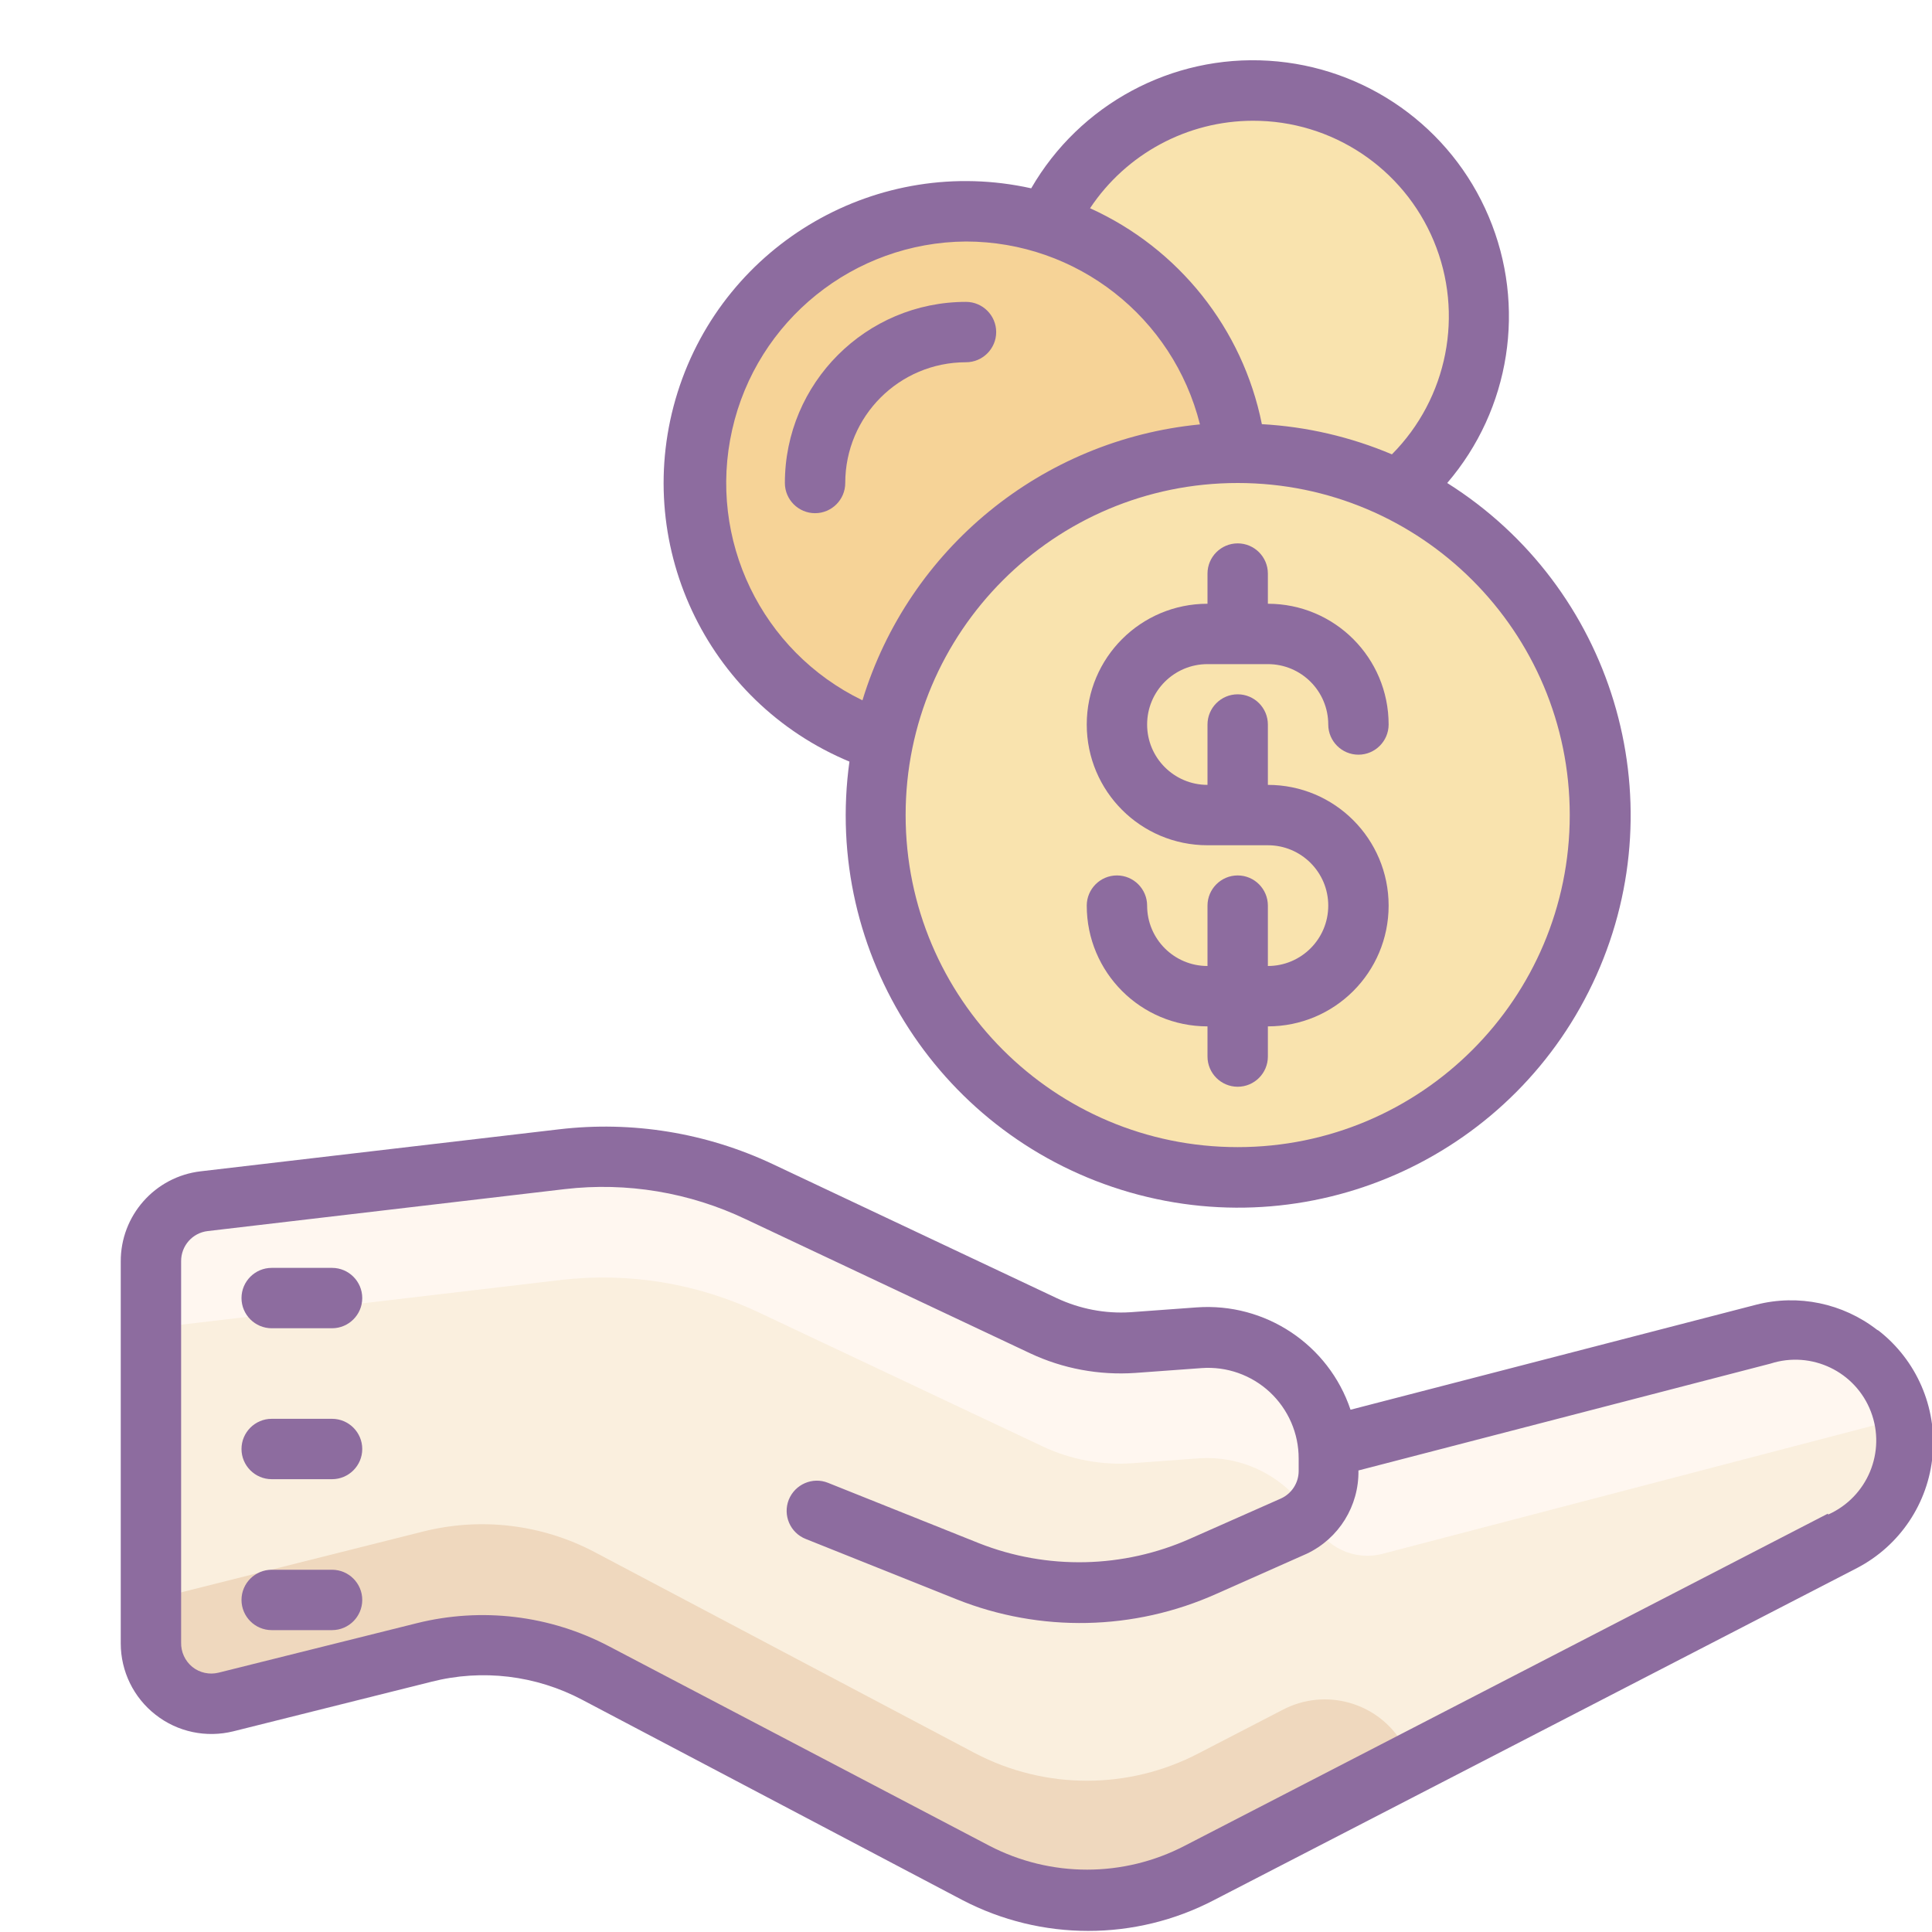
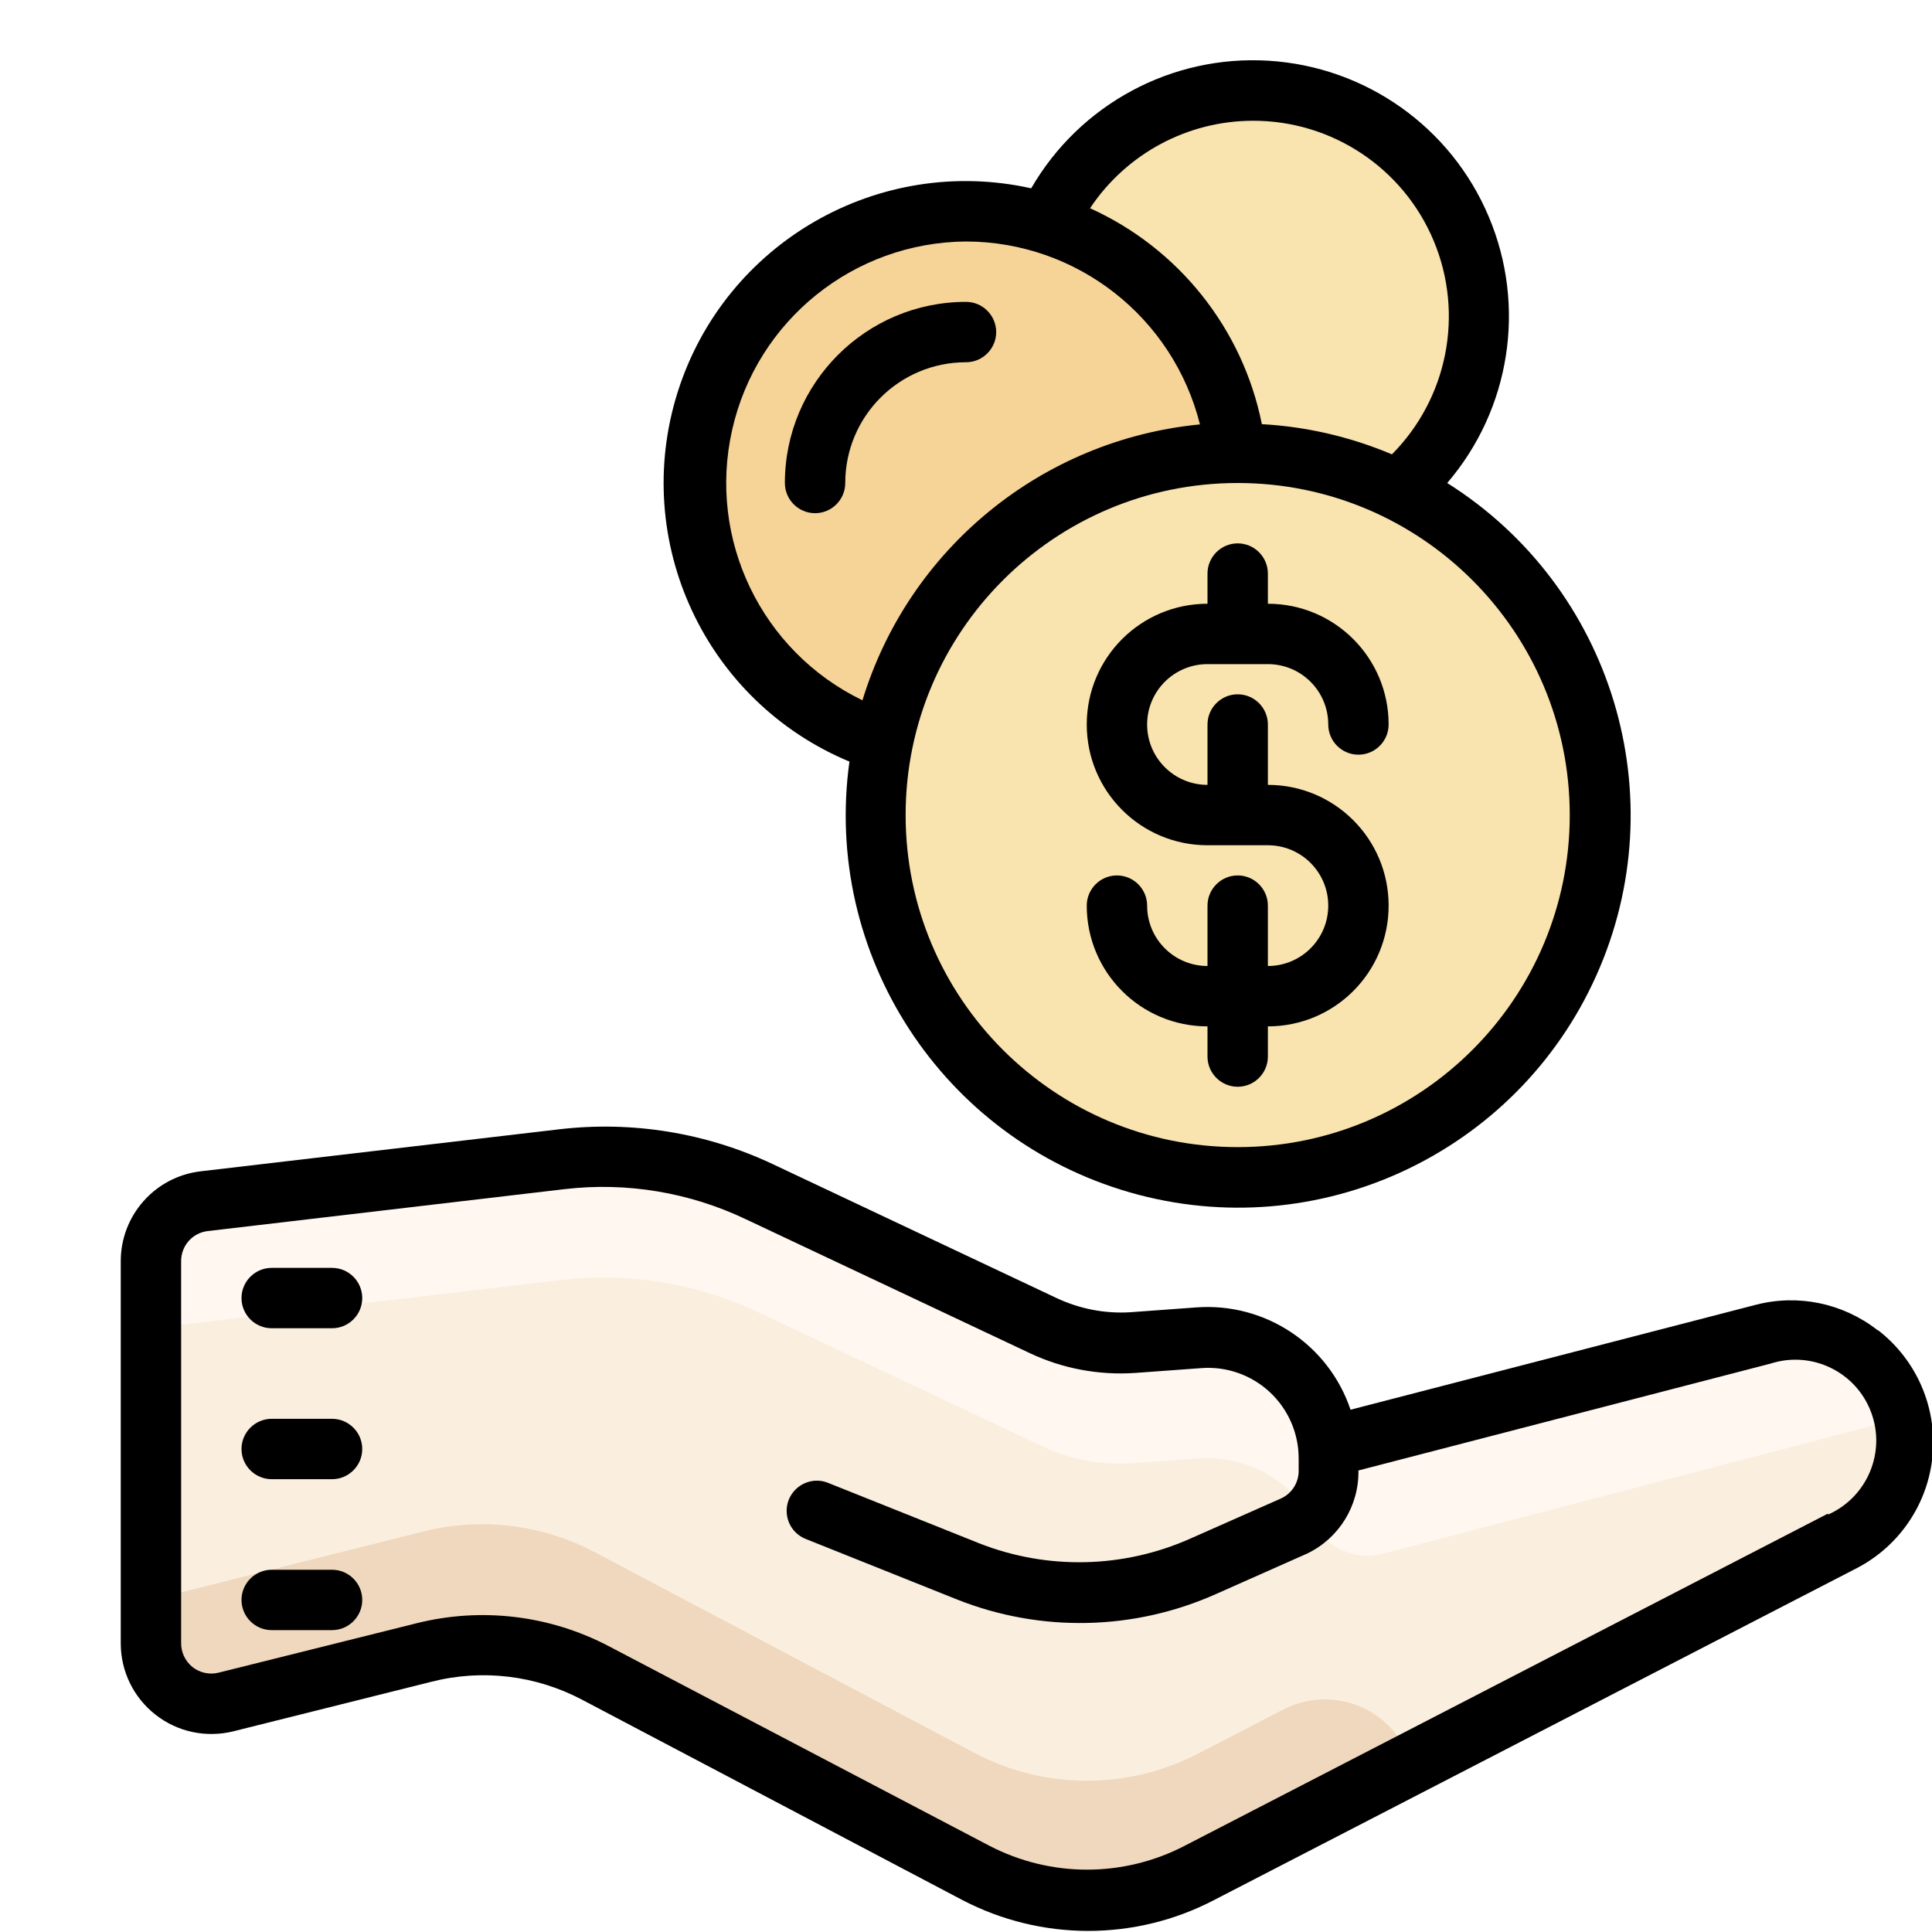
<svg xmlns="http://www.w3.org/2000/svg" viewBox="0 0 64 64" version="1.1">
  <g id="surface1">
    <path style=" fill:#F9E3AE;" d="M 49 10.5 C 49 14.641 45.641 18 41.5 18 C 37.359 18 34 14.641 34 10.5 C 34 6.359 37.359 3 41.5 3 C 45.641 3 49 6.359 49 10.5 Z " />
    <path style=" fill:#F6D397;" d="M 41 16 C 41 20.969 36.969 25 32 25 C 27.031 25 23 20.969 23 16 C 23 11.031 27.031 7 32 7 C 36.969 7 41 11.031 41 16 Z " />
    <path style=" fill:#F9E3AE;" d="M 53 27 C 53 33.629 47.629 39 41 39 C 34.371 39 29 33.629 29 27 C 29 20.371 34.371 15 41 15 C 47.629 15 53 20.371 53 27 Z " />
    <path style=" fill:#FAEFDE;" d="M 27 50 L 32 52 C 34.516 53.008 37.336 52.949 39.809 51.84 L 42.762 50.512 C 43.492 50.207 43.98 49.504 44 48.711 L 44 48.301 C 44.004 47.188 43.543 46.121 42.727 45.363 C 41.914 44.605 40.82 44.219 39.711 44.301 L 37.52 44.461 C 36.488 44.535 35.453 44.344 34.52 43.898 L 25.109 39.461 C 23.082 38.504 20.828 38.137 18.602 38.398 L 6.77 39.789 C 5.758 39.906 4.992 40.77 5 41.789 L 5 54.441 C 5 55.055 5.285 55.637 5.77 56.016 C 6.25 56.391 6.883 56.527 7.48 56.379 L 14 54.738 C 15.91 54.262 17.93 54.504 19.672 55.422 L 32.301 62.051 C 34.621 63.262 37.391 63.262 39.711 62.051 L 61 51 C 62.227 50.371 63 49.109 63 47.73 C 63 46.594 62.473 45.52 61.574 44.824 C 60.672 44.125 59.5 43.887 58.398 44.172 L 44 47.93 " />
    <path style=" fill:#EFD8BE;" d="M 42.488 56.641 L 39.711 58.078 C 37.391 59.293 34.621 59.293 32.301 58.078 L 19.711 51.422 C 17.957 50.492 15.922 50.25 14 50.738 L 5 53 L 5 54.441 C 5 55.055 5.285 55.637 5.77 56.016 C 6.25 56.391 6.883 56.527 7.48 56.379 L 14 54.738 C 15.91 54.262 17.93 54.504 19.672 55.422 L 32.301 62.051 C 34.621 63.262 37.391 63.262 39.711 62.051 L 46.809 58.371 L 46.469 57.77 C 45.656 56.391 43.906 55.895 42.488 56.641 Z " />
    <path style=" fill:#FFF7F0;" d="M 25.121 43.469 L 34.531 47.91 C 35.465 48.352 36.5 48.547 37.531 48.469 L 39.719 48.309 C 41.188 48.211 42.586 48.926 43.371 50.172 L 43.469 50.352 C 43.871 51.246 44.859 51.723 45.809 51.469 L 62.91 47 C 62.711 46.012 62.113 45.148 61.258 44.613 C 60.402 44.078 59.367 43.918 58.391 44.172 L 44 47.93 C 43.801 45.77 41.914 44.164 39.75 44.309 L 37.559 44.469 C 36.527 44.547 35.496 44.352 34.559 43.91 L 25.148 39.469 C 23.109 38.504 20.84 38.133 18.602 38.398 L 6.77 39.789 C 5.758 39.906 4.992 40.77 5 41.789 L 5 44 L 18.602 42.398 C 20.832 42.141 23.09 42.512 25.121 43.469 Z " />
-     <path style=" fill:#8D6C9F;" d="M 11 42 L 9 42 C 8.449 42 8 42.449 8 43 C 8 43.551 8.449 44 9 44 L 11 44 C 11.551 44 12 43.551 12 43 C 12 42.449 11.551 42 11 42 Z " />
-     <path style=" fill:#8D6C9F;" d="M 11 47 L 9 47 C 8.449 47 8 47.449 8 48 C 8 48.551 8.449 49 9 49 L 11 49 C 11.551 49 12 48.551 12 48 C 12 47.449 11.551 47 11 47 Z " />
-     <path style=" fill:#8D6C9F;" d="M 11 52 L 9 52 C 8.449 52 8 52.449 8 53 C 8 53.551 8.449 54 9 54 L 11 54 C 11.551 54 12 53.551 12 53 C 12 52.449 11.551 52 11 52 Z " />
-     <path style=" fill:#8D6C9F;" d="M 62.18 44.051 C 61.047 43.172 59.57 42.863 58.18 43.219 L 44.738 46.699 C 44.012 44.539 41.914 43.145 39.641 43.309 L 37.449 43.469 C 36.605 43.523 35.766 43.359 35 43 L 25.59 38.559 C 23.387 37.523 20.938 37.125 18.52 37.41 L 6.648 38.801 C 5.133 38.977 3.988 40.27 4 41.801 L 4 54.441 C 4 55.363 4.426 56.238 5.156 56.805 C 5.883 57.375 6.832 57.574 7.73 57.352 L 14.289 55.711 C 15.973 55.281 17.754 55.496 19.289 56.309 L 31.879 62.941 C 34.492 64.305 37.609 64.305 40.219 62.941 L 61.52 51.941 C 62.934 51.203 63.879 49.793 64.02 48.203 C 64.164 46.613 63.488 45.059 62.23 44.078 Z M 60.551 50.141 L 39.25 61.141 C 37.219 62.199 34.801 62.199 32.77 61.141 L 20.18 54.539 C 18.223 53.508 15.957 53.234 13.809 53.77 L 7.238 55.41 C 6.938 55.484 6.613 55.414 6.371 55.219 C 6.129 55.02 5.992 54.723 6 54.41 L 6 41.781 C 5.996 41.27 6.375 40.84 6.879 40.781 L 18.711 39.391 C 20.766 39.152 22.844 39.5 24.711 40.391 L 34.121 44.828 C 35.207 45.34 36.41 45.562 37.609 45.48 L 39.801 45.32 C 40.633 45.258 41.453 45.547 42.066 46.117 C 42.676 46.688 43.023 47.484 43.02 48.32 L 43.02 48.73 C 43.02 49.121 42.789 49.48 42.43 49.641 L 39.43 50.969 C 37.211 51.957 34.688 52.012 32.43 51.121 L 27.43 49.121 C 26.918 48.914 26.336 49.168 26.129 49.68 C 25.926 50.195 26.176 50.777 26.691 50.98 L 31.691 52.98 C 34.465 54.086 37.566 54.02 40.289 52.801 L 43.289 51.469 C 44.352 50.965 45.02 49.887 45 48.711 L 58.648 45.172 C 60.008 44.734 61.469 45.434 61.977 46.766 C 62.484 48.094 61.863 49.59 60.559 50.172 Z " />
-     <path style=" fill:#8D6C9F;" d="M 28 16 C 28 13.789 29.789 12 32 12 C 32.551 12 33 11.551 33 11 C 33 10.449 32.551 10 32 10 C 28.688 10 26 12.688 26 16 C 26 16.551 26.449 17 27 17 C 27.551 17 28 16.551 28 16 Z " />
-     <path style=" fill:#8D6C9F;" d="M 28.141 25.211 C 27.246 31.621 31.207 37.711 37.43 39.5 C 43.652 41.285 50.238 38.219 52.883 32.309 C 55.527 26.402 53.418 19.449 47.941 16 C 50.035 13.559 50.57 10.141 49.316 7.176 C 48.066 4.211 45.242 2.211 42.027 2.012 C 38.816 1.812 35.77 3.453 34.16 6.238 C 29.098 5.113 24.012 8.043 22.449 12.988 C 20.887 17.938 23.367 23.254 28.16 25.238 Z M 52 27 C 52 33.074 47.074 38 41 38 C 34.926 38 30 33.074 30 27 C 30 20.926 34.926 16 41 16 C 47.074 16 52 20.926 52 27 Z M 41.5 4 C 44.121 3.992 46.488 5.566 47.496 7.984 C 48.504 10.402 47.957 13.191 46.109 15.051 C 44.742 14.473 43.285 14.133 41.801 14.051 C 41.168 10.891 39.047 8.227 36.109 6.898 C 37.309 5.094 39.332 4.004 41.5 4 Z M 32 8 C 35.668 8.004 38.859 10.504 39.75 14.059 C 34.52 14.566 30.105 18.172 28.57 23.199 C 25.223 21.578 23.434 17.867 24.254 14.238 C 25.07 10.613 28.281 8.027 32 8 Z " />
-     <path style=" fill:#8D6C9F;" d="M 40 19 L 40 20 C 37.789 20 36 21.789 36 24 C 36 26.211 37.789 28 40 28 L 42 28 C 43.105 28 44 28.895 44 30 C 44 31.105 43.105 32 42 32 L 42 30 C 42 29.449 41.551 29 41 29 C 40.449 29 40 29.449 40 30 L 40 32 C 38.895 32 38 31.105 38 30 C 38 29.449 37.551 29 37 29 C 36.449 29 36 29.449 36 30 C 36 32.211 37.789 34 40 34 L 40 35 C 40 35.551 40.449 36 41 36 C 41.551 36 42 35.551 42 35 L 42 34 C 44.211 34 46 32.211 46 30 C 46 27.789 44.211 26 42 26 L 42 24 C 42 23.449 41.551 23 41 23 C 40.449 23 40 23.449 40 24 L 40 26 C 38.895 26 38 25.105 38 24 C 38 22.895 38.895 22 40 22 L 42 22 C 43.105 22 44 22.895 44 24 C 44 24.551 44.449 25 45 25 C 45.551 25 46 24.551 46 24 C 46 21.789 44.211 20 42 20 L 42 19 C 42 18.449 41.551 18 41 18 C 40.449 18 40 18.449 40 19 Z " />
+     <path style=" fill:#00000;" d="M 11 42 L 9 42 C 8.449 42 8 42.449 8 43 C 8 43.551 8.449 44 9 44 L 11 44 C 11.551 44 12 43.551 12 43 C 12 42.449 11.551 42 11 42 Z " />
+     <path style=" fill:#00000;" d="M 11 47 L 9 47 C 8.449 47 8 47.449 8 48 C 8 48.551 8.449 49 9 49 L 11 49 C 11.551 49 12 48.551 12 48 C 12 47.449 11.551 47 11 47 Z " />
+     <path style=" fill:#00000;" d="M 11 52 L 9 52 C 8.449 52 8 52.449 8 53 C 8 53.551 8.449 54 9 54 L 11 54 C 11.551 54 12 53.551 12 53 C 12 52.449 11.551 52 11 52 Z " />
+     <path style=" fill:#00000;" d="M 62.18 44.051 C 61.047 43.172 59.57 42.863 58.18 43.219 L 44.738 46.699 C 44.012 44.539 41.914 43.145 39.641 43.309 L 37.449 43.469 C 36.605 43.523 35.766 43.359 35 43 L 25.59 38.559 C 23.387 37.523 20.938 37.125 18.52 37.41 L 6.648 38.801 C 5.133 38.977 3.988 40.27 4 41.801 L 4 54.441 C 4 55.363 4.426 56.238 5.156 56.805 C 5.883 57.375 6.832 57.574 7.73 57.352 L 14.289 55.711 C 15.973 55.281 17.754 55.496 19.289 56.309 L 31.879 62.941 C 34.492 64.305 37.609 64.305 40.219 62.941 L 61.52 51.941 C 62.934 51.203 63.879 49.793 64.02 48.203 C 64.164 46.613 63.488 45.059 62.23 44.078 Z M 60.551 50.141 L 39.25 61.141 C 37.219 62.199 34.801 62.199 32.77 61.141 L 20.18 54.539 C 18.223 53.508 15.957 53.234 13.809 53.77 L 7.238 55.41 C 6.938 55.484 6.613 55.414 6.371 55.219 C 6.129 55.02 5.992 54.723 6 54.41 L 6 41.781 C 5.996 41.27 6.375 40.84 6.879 40.781 L 18.711 39.391 C 20.766 39.152 22.844 39.5 24.711 40.391 L 34.121 44.828 C 35.207 45.34 36.41 45.562 37.609 45.48 L 39.801 45.32 C 40.633 45.258 41.453 45.547 42.066 46.117 C 42.676 46.688 43.023 47.484 43.02 48.32 L 43.02 48.73 C 43.02 49.121 42.789 49.48 42.43 49.641 L 39.43 50.969 C 37.211 51.957 34.688 52.012 32.43 51.121 L 27.43 49.121 C 26.918 48.914 26.336 49.168 26.129 49.68 C 25.926 50.195 26.176 50.777 26.691 50.98 L 31.691 52.98 C 34.465 54.086 37.566 54.02 40.289 52.801 L 43.289 51.469 C 44.352 50.965 45.02 49.887 45 48.711 L 58.648 45.172 C 60.008 44.734 61.469 45.434 61.977 46.766 C 62.484 48.094 61.863 49.59 60.559 50.172 Z " />
+     <path style=" fill:#00000;" d="M 28 16 C 28 13.789 29.789 12 32 12 C 32.551 12 33 11.551 33 11 C 33 10.449 32.551 10 32 10 C 28.688 10 26 12.688 26 16 C 26 16.551 26.449 17 27 17 C 27.551 17 28 16.551 28 16 Z " />
+     <path style=" fill:#00000;" d="M 28.141 25.211 C 27.246 31.621 31.207 37.711 37.43 39.5 C 43.652 41.285 50.238 38.219 52.883 32.309 C 55.527 26.402 53.418 19.449 47.941 16 C 50.035 13.559 50.57 10.141 49.316 7.176 C 48.066 4.211 45.242 2.211 42.027 2.012 C 38.816 1.812 35.77 3.453 34.16 6.238 C 29.098 5.113 24.012 8.043 22.449 12.988 C 20.887 17.938 23.367 23.254 28.16 25.238 Z M 52 27 C 52 33.074 47.074 38 41 38 C 34.926 38 30 33.074 30 27 C 30 20.926 34.926 16 41 16 C 47.074 16 52 20.926 52 27 Z M 41.5 4 C 44.121 3.992 46.488 5.566 47.496 7.984 C 48.504 10.402 47.957 13.191 46.109 15.051 C 44.742 14.473 43.285 14.133 41.801 14.051 C 41.168 10.891 39.047 8.227 36.109 6.898 C 37.309 5.094 39.332 4.004 41.5 4 Z M 32 8 C 35.668 8.004 38.859 10.504 39.75 14.059 C 34.52 14.566 30.105 18.172 28.57 23.199 C 25.223 21.578 23.434 17.867 24.254 14.238 C 25.07 10.613 28.281 8.027 32 8 Z " />
+     <path style=" fill:#00000;" d="M 40 19 L 40 20 C 37.789 20 36 21.789 36 24 C 36 26.211 37.789 28 40 28 L 42 28 C 43.105 28 44 28.895 44 30 C 44 31.105 43.105 32 42 32 L 42 30 C 42 29.449 41.551 29 41 29 C 40.449 29 40 29.449 40 30 L 40 32 C 38.895 32 38 31.105 38 30 C 38 29.449 37.551 29 37 29 C 36.449 29 36 29.449 36 30 C 36 32.211 37.789 34 40 34 L 40 35 C 40 35.551 40.449 36 41 36 C 41.551 36 42 35.551 42 35 L 42 34 C 44.211 34 46 32.211 46 30 C 46 27.789 44.211 26 42 26 L 42 24 C 42 23.449 41.551 23 41 23 C 40.449 23 40 23.449 40 24 L 40 26 C 38.895 26 38 25.105 38 24 C 38 22.895 38.895 22 40 22 L 42 22 C 43.105 22 44 22.895 44 24 C 44 24.551 44.449 25 45 25 C 45.551 25 46 24.551 46 24 C 46 21.789 44.211 20 42 20 L 42 19 C 42 18.449 41.551 18 41 18 C 40.449 18 40 18.449 40 19 Z " />
  </g>
</svg>
